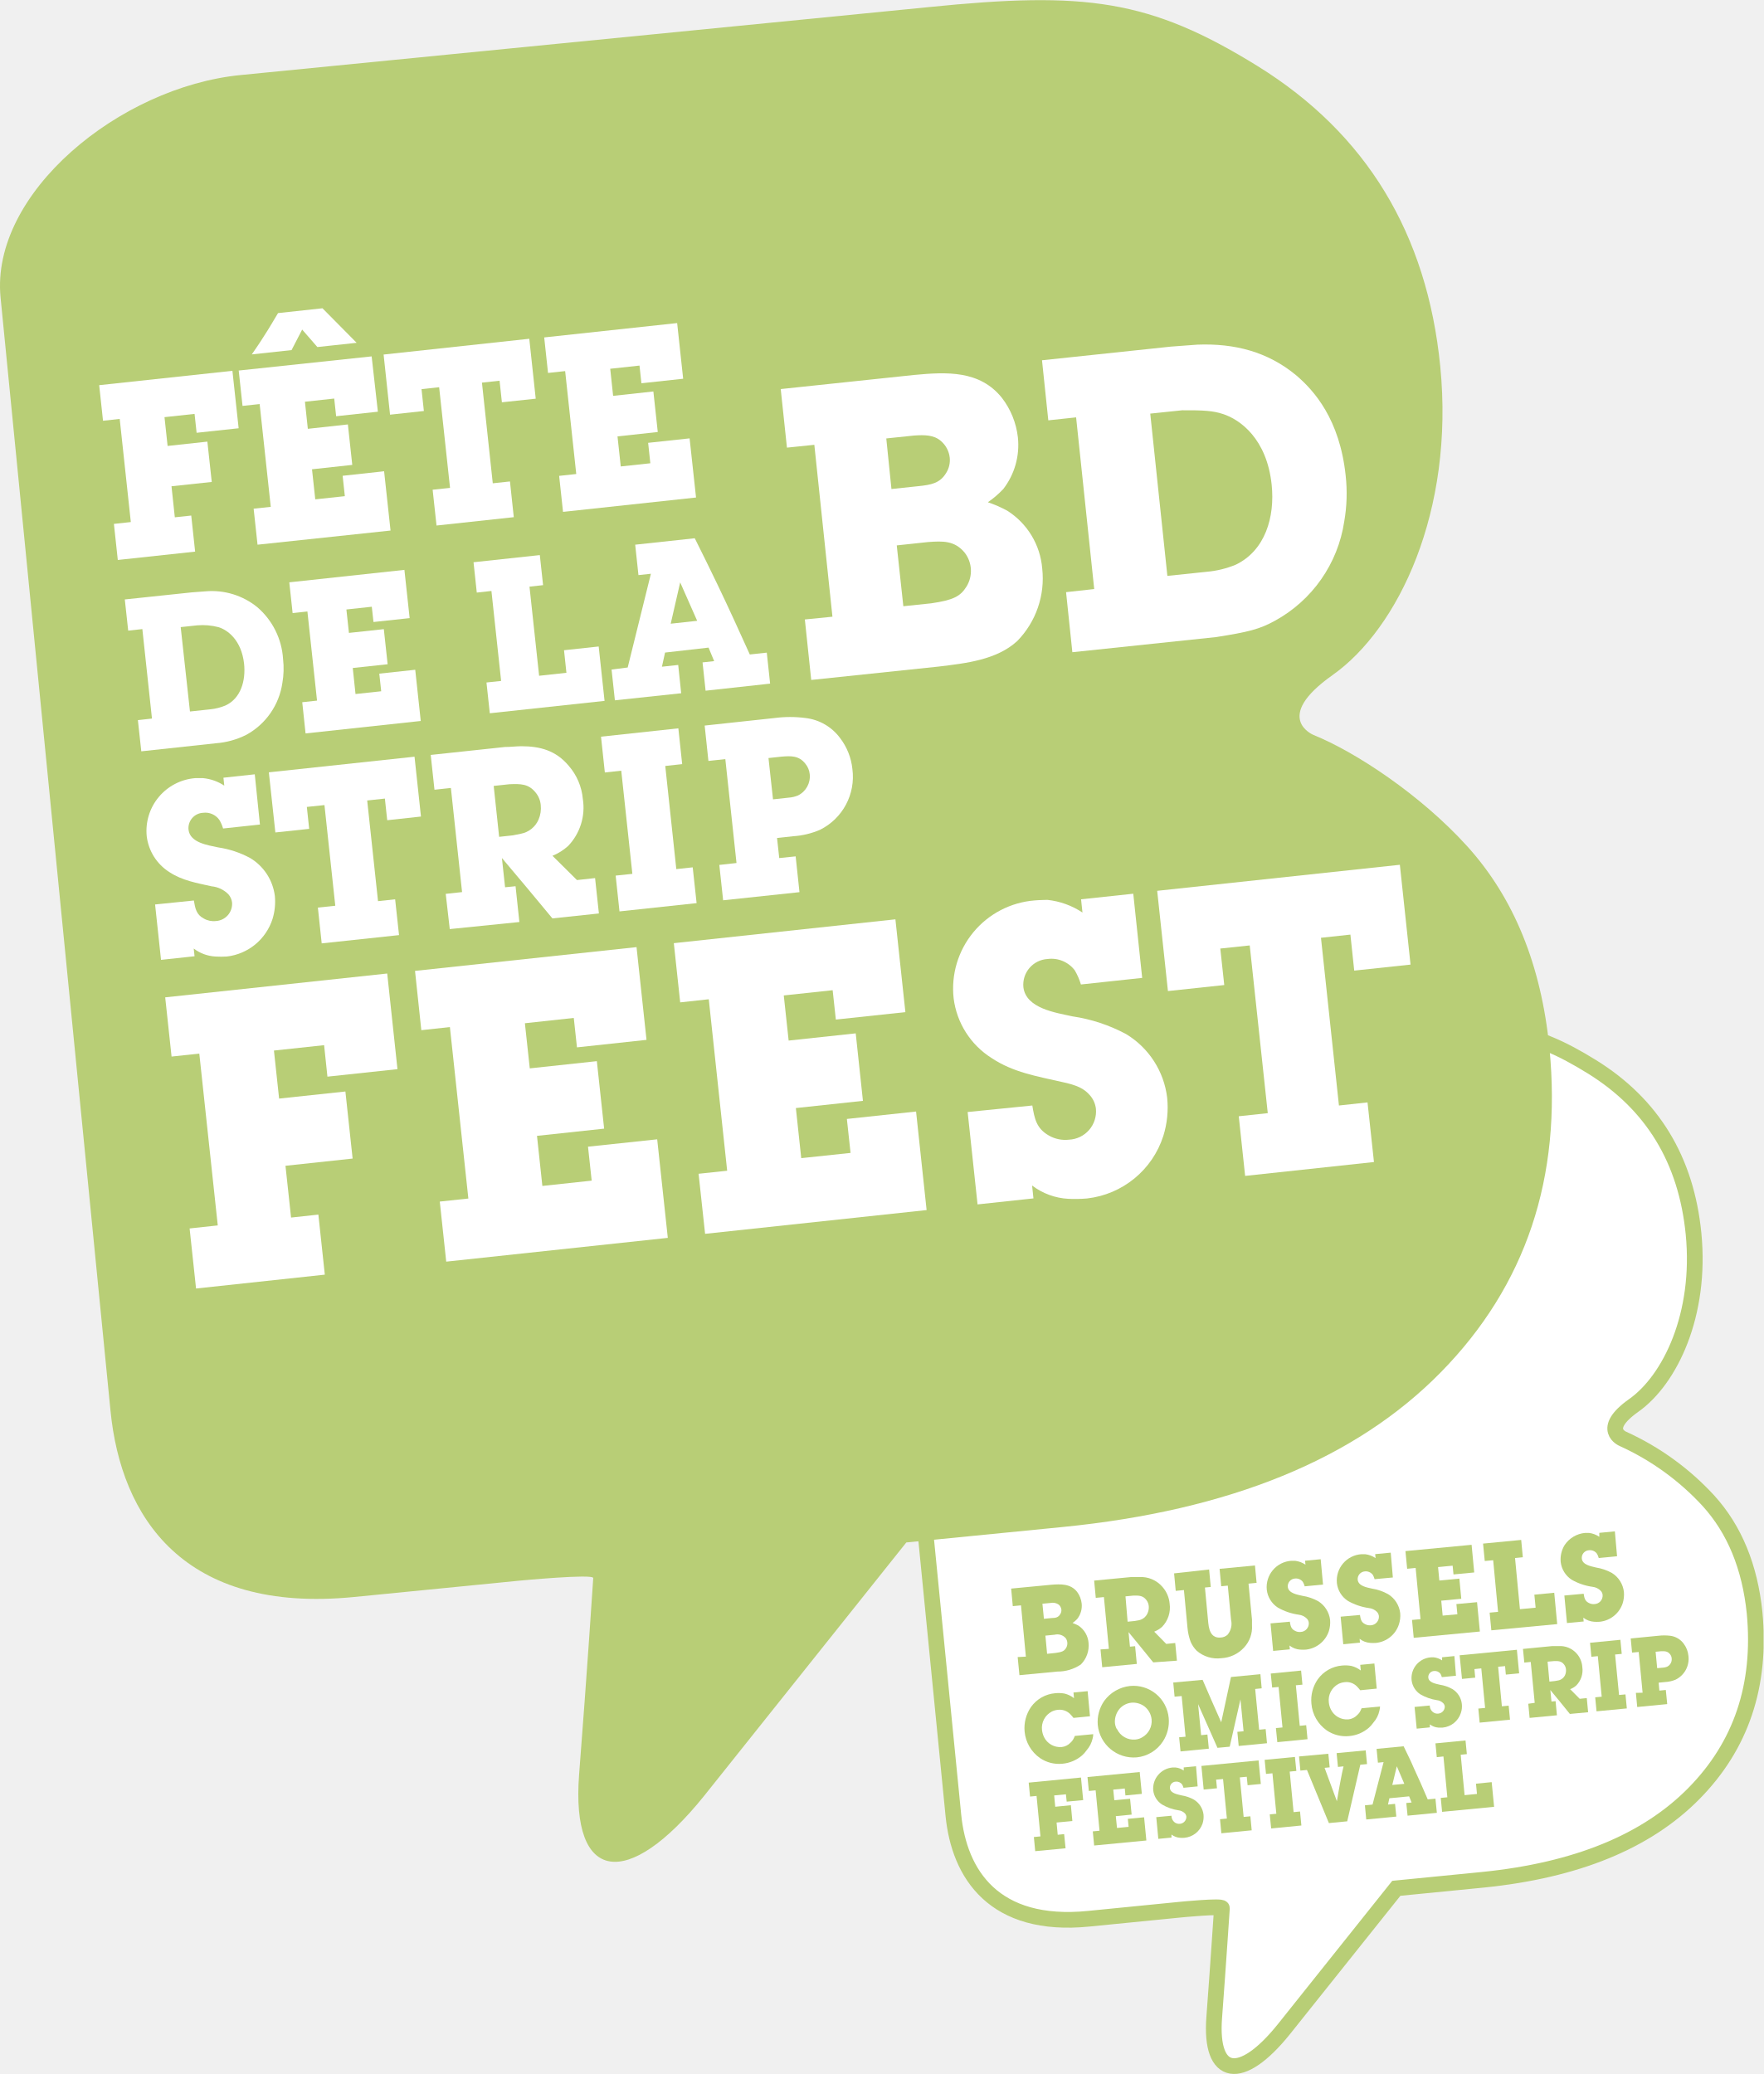
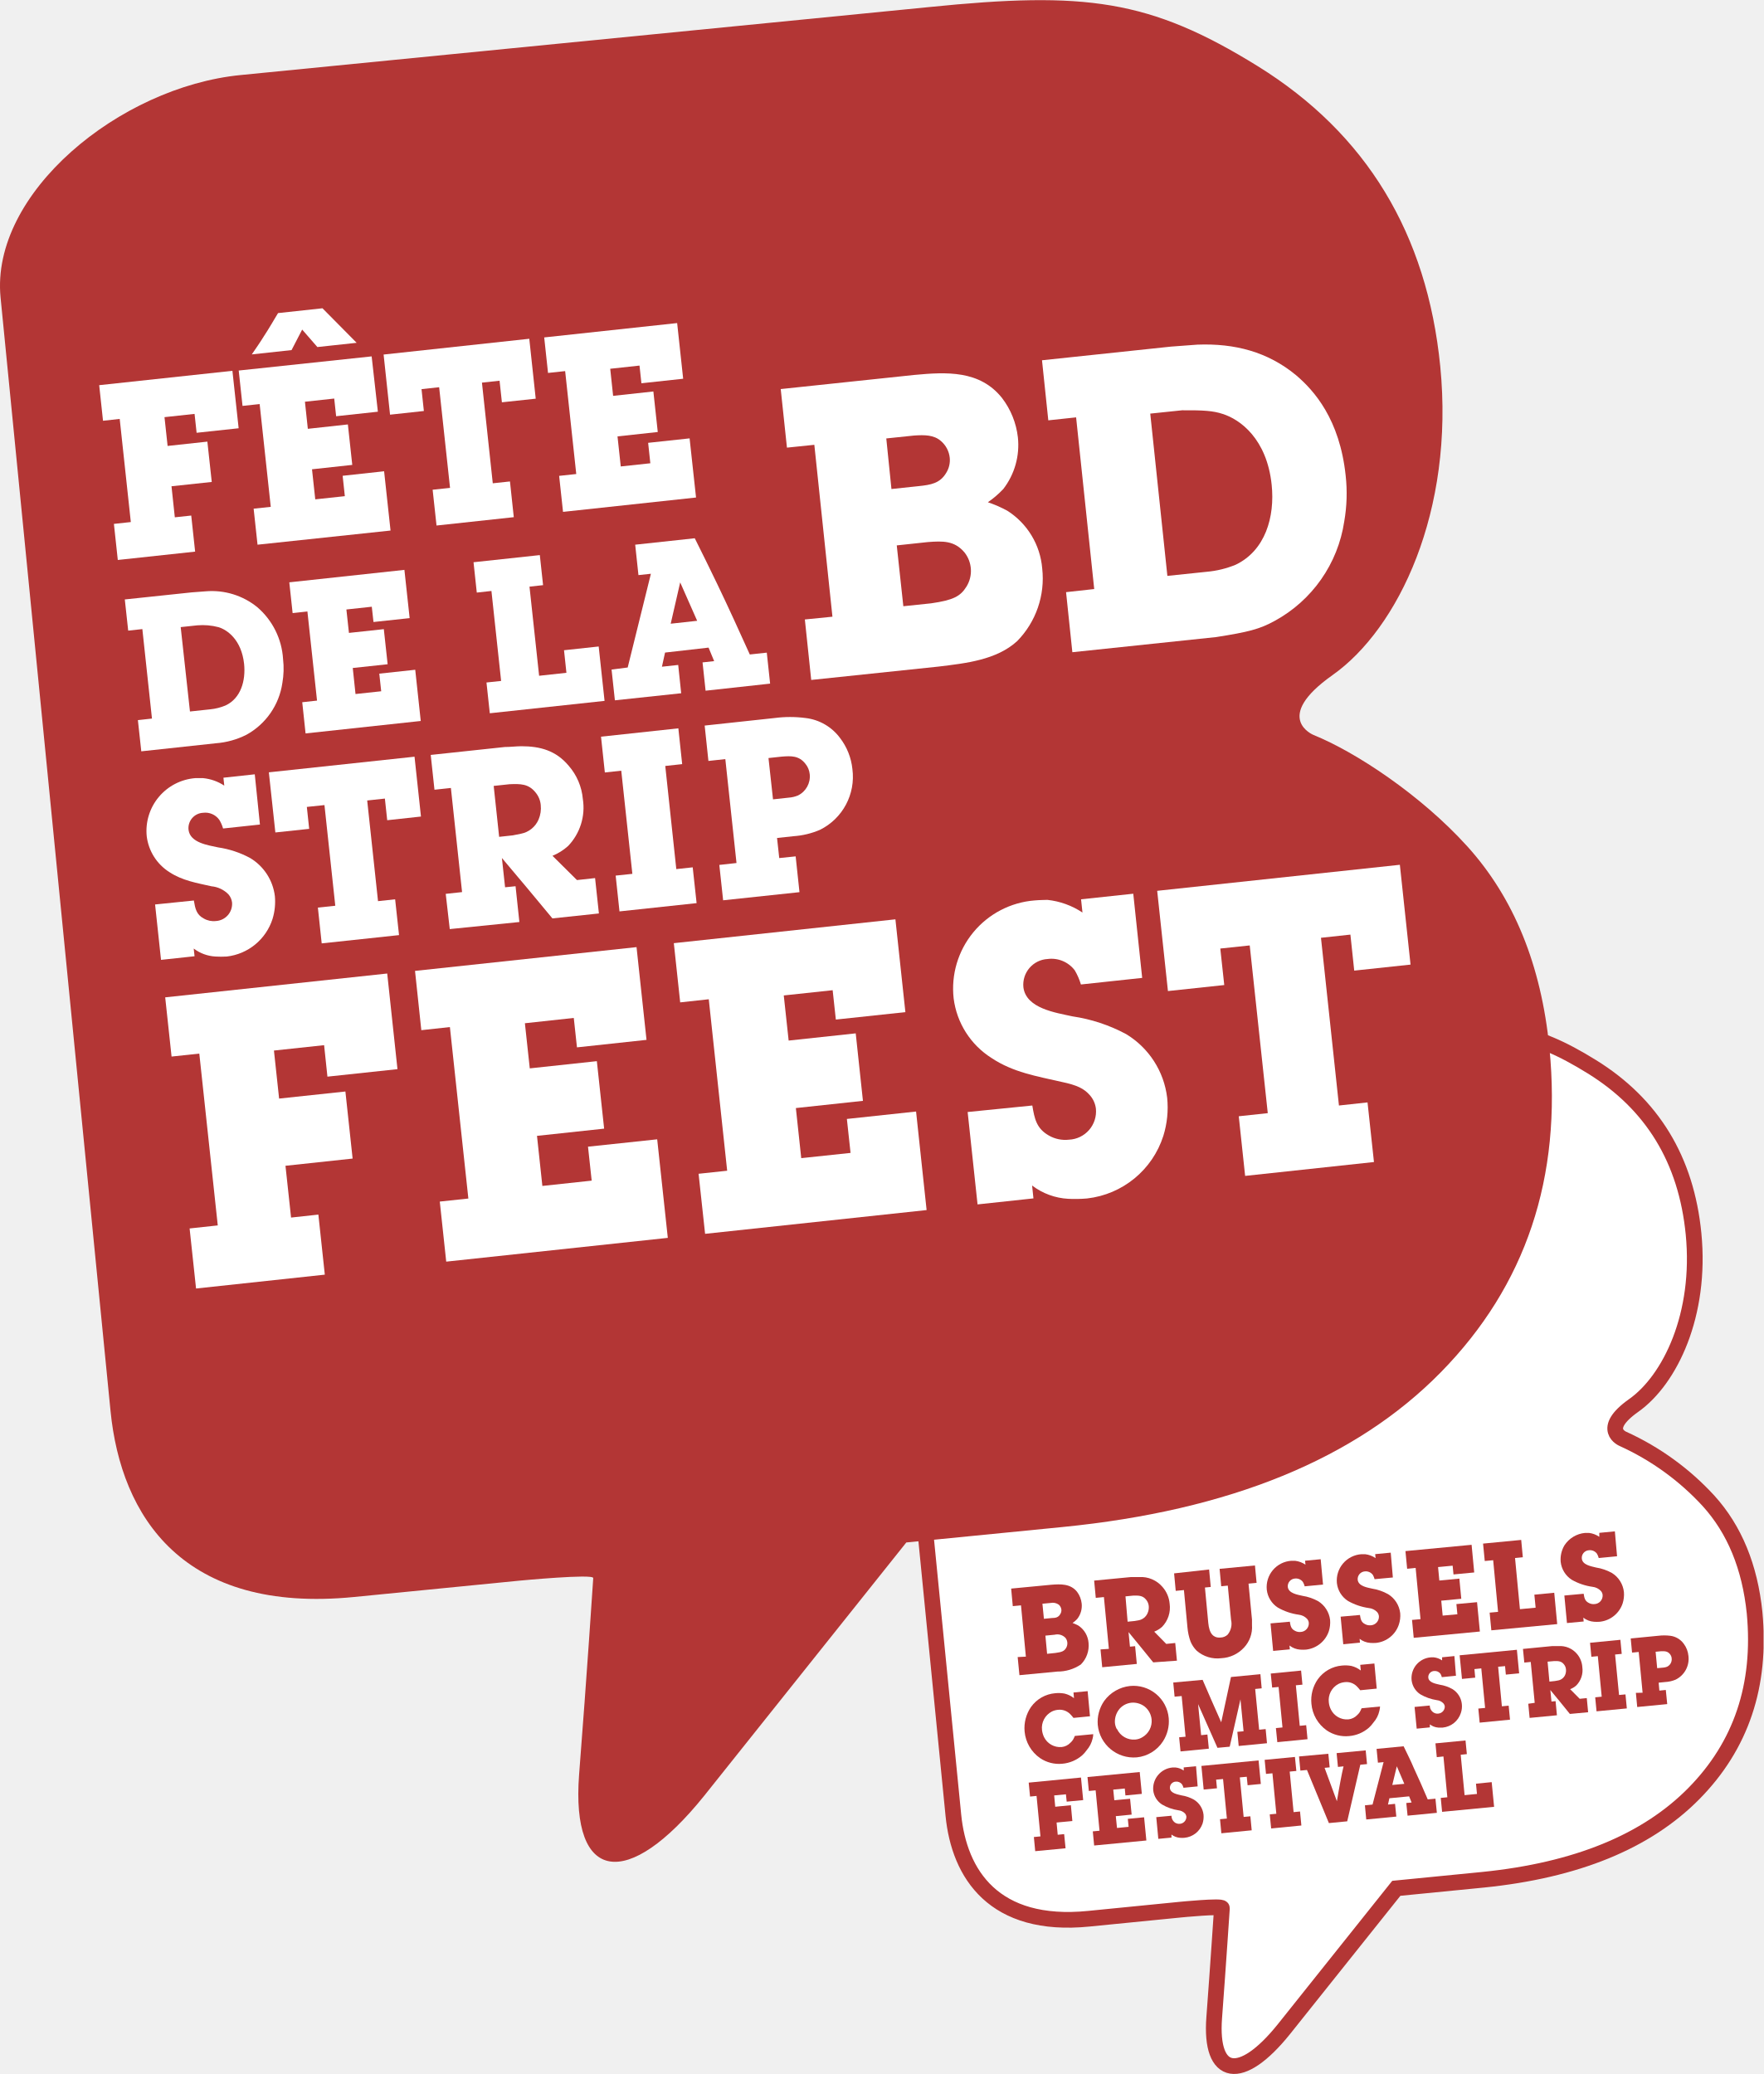
<svg xmlns="http://www.w3.org/2000/svg" viewBox="0 0 249.27 293.19">
  <defs>
-     <style>.cls-1,.cls-4{fill:none;}.cls-2{clip-path:url(#clip-path);}.cls-3{fill:#ffffff;}.cls-4{stroke:#b8ce76;stroke-miterlimit:10;stroke-width:2.22px;}.cls-5{fill:#b8ce76;}</style>
+     <style>.cls-1,.cls-4{fill:none;}.cls-2{clip-path:url(#clip-path);}.cls-3{fill:#ffffff;}.cls-4{stroke:#b33635;stroke-miterlimit:10;stroke-width:2.22px;}.cls-5{fill:#b33635;}</style>
    <clipPath id="clip-path">
      <rect class="cls-1" width="249.27" height="293.19" />
    </clipPath>
  </defs>
  <g id="Calque_2" data-name="Calque 2">
    <g id="Calque_1-2" data-name="Calque 1">
      <g class="cls-2">
        <path class="cls-3" d="M241.49,212.17a37.42,37.42,0,0,0-12.09-8.76s-3.29-1.33,1.5-4.72c5.17-3.65,9.59-12.87,8.47-24.28Q237.83,158.74,225,150.8c-8.53-5.29-13.59-5.9-25.86-4.69L145,151.48c-9.55,1-19.71,9.31-18.9,17.51l8.65,87.6c.82,8.33,5.72,16,19.15,14.65l13-1.29s5.84-.57,5.81-.2-.49,7.48-1.09,15.47c-.64,8.46,3.79,9.19,9.86,1.62l15.88-19.9,12.27-1.21q19.74-2,29.78-12.18T248,228q-1-9.79-6.47-15.87" />
        <path class="cls-4" d="M241.49,212.17a37.42,37.42,0,0,0-12.09-8.76s-3.29-1.33,1.5-4.72c5.17-3.65,9.59-12.87,8.47-24.28Q237.83,158.74,225,150.8c-8.53-5.29-13.59-5.9-25.86-4.69L145,151.48c-9.55,1-19.71,9.31-18.9,17.51l8.65,87.6c.82,8.33,5.72,16,19.15,14.65l13-1.29s5.84-.57,5.81-.2-.49,7.48-1.09,15.47c-.64,8.46,3.79,9.19,9.86,1.62l15.88-19.9,12.27-1.21q19.74-2,29.78-12.18T248,228Q247,218.25,241.49,212.17Z" />
        <path class="cls-5" d="M154.06,242.62l-2.33.23a5.65,5.65,0,0,0-.47-.54,2.09,2.09,0,0,0-1.75-.6,2.41,2.41,0,0,0-.86.25,2.61,2.61,0,0,0-1.37,2.61,3.12,3.12,0,0,0,.29,1,2.54,2.54,0,0,0,2.48,1.4,2,2,0,0,0,1.25-.61,2.1,2.1,0,0,0,.36-.42,3.82,3.82,0,0,0,.26-.54l2.6-.25q0,.31-.09.63a3.78,3.78,0,0,1-.83,1.63,4.47,4.47,0,0,1-.64.73,4.93,4.93,0,0,1-2.81,1.19,4.77,4.77,0,0,1-3.15-.8,5.14,5.14,0,0,1-2.18-3.76,5.27,5.27,0,0,1,.91-3.47,4.68,4.68,0,0,1,3.42-1.94,4.75,4.75,0,0,1,1.31.05,3.48,3.48,0,0,1,1.34.65l-.07-.8,2-.19Z" />
        <path class="cls-5" d="M157.88,244.42a2.59,2.59,0,0,0,2.59,1.49,2.23,2.23,0,0,0,1-.33,2.62,2.62,0,0,0,1.3-2.53,2.66,2.66,0,0,0-1-1.82,2.71,2.71,0,0,0-1.85-.53,2.61,2.61,0,0,0-1.63.81,2.82,2.82,0,0,0-.71,1.94,2.24,2.24,0,0,0,.28,1m-1.79-4a5.2,5.2,0,0,1,3.64-2.11,5,5,0,0,1,5.48,4.54,5.2,5.2,0,0,1-.81,3.28,5,5,0,0,1-3.71,2.27,5.1,5.1,0,0,1-5.51-4.6,5.21,5.21,0,0,1,.91-3.38" />
        <path class="cls-5" d="M167.57,245.51l-.55-5.75-1,.09-.19-2,4.15-.38q1.26,2.93,2.63,6l1.38-6.4,4.16-.4.18,2-.92.09.56,5.76.92-.09.19,2-4,.39-.19-2,.88-.08-.44-4.51-1.52,6.69-1.73.16-2.74-6.18.43,4.39.89-.09.2,2-4,.39-.2-2Z" />
      </g>
      <polygon class="cls-5" points="181.27 244.2 180.72 238.48 179.81 238.56 179.61 236.58 183.9 236.16 184.09 238.15 183.16 238.24 183.71 243.97 184.62 243.88 184.81 245.86 180.54 246.28 180.34 244.29 181.27 244.2" />
      <g class="cls-2">
        <path class="cls-5" d="M194.59,238.71l-2.33.23a5.65,5.65,0,0,0-.47-.54,2.05,2.05,0,0,0-1.74-.6,2.5,2.5,0,0,0-.87.25,2.59,2.59,0,0,0-1.36,2.61,2.87,2.87,0,0,0,.29,1,2.52,2.52,0,0,0,2.47,1.4,2,2,0,0,0,1.25-.61,2.1,2.1,0,0,0,.36-.42,3.82,3.82,0,0,0,.26-.54l2.61-.25c0,.21-.06.42-.1.63a3.67,3.67,0,0,1-.83,1.63,4.47,4.47,0,0,1-.64.73,4.86,4.86,0,0,1-2.81,1.19,4.78,4.78,0,0,1-3.15-.8,5.13,5.13,0,0,1-2.17-3.76,5.18,5.18,0,0,1,.9-3.47,4.69,4.69,0,0,1,3.42-1.94,4.75,4.75,0,0,1,1.31.05,3.51,3.51,0,0,1,1.35.65l-.08-.8,2-.19Z" />
        <path class="cls-5" d="M205.79,236.89l-2,.2a1.63,1.63,0,0,0-.19-.48,1,1,0,0,0-.9-.39.86.86,0,0,0-.82.94c.08.72,1.07.86,1.63,1a5.24,5.24,0,0,1,1.77.61,2.82,2.82,0,0,1,1.34,2.12,2.9,2.9,0,0,1-.14,1.27,3,3,0,0,1-2.56,2.06,6.11,6.11,0,0,1-.62,0,2.24,2.24,0,0,1-1.2-.45l0,.42-1.86.18-.3-3.07,2.15-.2a1.17,1.17,0,0,0,.55,1,1,1,0,0,0,.67.14,1,1,0,0,0,.9-1,.81.81,0,0,0-.2-.45,1.47,1.47,0,0,0-.93-.45,6.7,6.7,0,0,1-2.32-.82,2.76,2.76,0,0,1-1.24-2,2.94,2.94,0,0,1,2.72-3.23h.43a2.56,2.56,0,0,1,1.16.43l0-.44,1.74-.17Z" />
      </g>
      <polygon class="cls-5" points="214.4 233.22 214.72 236.55 212.84 236.73 212.73 235.53 211.75 235.62 212.28 241.21 213.24 241.12 213.43 243.1 209.14 243.52 208.95 241.53 209.91 241.44 209.37 235.85 208.4 235.95 208.51 237.16 206.64 237.34 206.31 234 214.4 233.22" />
      <g class="cls-2">
        <path class="cls-5" d="M219,237.72l.76-.08.45-.08a1.35,1.35,0,0,0,1-.76,1.62,1.62,0,0,0,.13-.81,1.29,1.29,0,0,0-.28-.7c-.38-.49-.84-.49-1.43-.47l-.89.08Zm-2.08,3-.56-5.78-.91.09-.19-1.93,4.11-.4c.31,0,.61,0,.92,0a3.12,3.12,0,0,1,2.61,1.11,3.19,3.19,0,0,1,.75,1.85,3.08,3.08,0,0,1-.85,2.6,2.79,2.79,0,0,1-.87.53l1.35,1.36,1-.1.19,2-2.58.24c-.93-1.15-1.84-2.28-2.76-3.38l.16,1.63.58-.06.19,2-3.86.37-.19-2Z" />
      </g>
      <polygon class="cls-5" points="226.39 239.85 225.84 234.12 224.93 234.21 224.74 232.23 229.03 231.81 229.22 233.8 228.28 233.89 228.84 239.61 229.75 239.53 229.94 241.51 225.66 241.92 225.47 239.94 226.39 239.85" />
      <g class="cls-2">
        <path class="cls-5" d="M234.23,235.82l.87-.08a1.9,1.9,0,0,0,.52-.12,1.16,1.16,0,0,0,.66-1.18,1.05,1.05,0,0,0-.23-.59c-.35-.45-.77-.44-1.31-.42l-.73.07Zm-2.06,3.47-.55-5.76-.94.09-.19-2,3.89-.38a6.91,6.91,0,0,1,1.7,0,2.79,2.79,0,0,1,1.9,1.12,3.38,3.38,0,0,1,.67,1.74,3.28,3.28,0,0,1-1.83,3.35,4.42,4.42,0,0,1-1.47.33l-.91.09.1,1.12.91-.09.2,2-4.24.41-.19-2Z" />
      </g>
      <polygon class="cls-5" points="147.06 259.6 146.51 253.88 145.59 253.97 145.4 252 152.79 251.28 153.1 254.47 150.77 254.69 150.66 253.65 149 253.81 149.15 255.41 151.36 255.19 151.57 257.43 149.34 257.64 149.5 259.37 150.41 259.28 150.61 261.28 146.32 261.69 146.13 259.69 147.06 259.6" />
      <polygon class="cls-5" points="161.39 253.59 159.07 253.81 158.98 252.83 157.35 252.99 157.5 254.49 159.73 254.28 159.95 256.52 157.71 256.74 157.88 258.41 159.52 258.25 159.41 257.12 161.71 256.9 162.03 260.18 154.65 260.89 154.46 258.89 155.41 258.8 154.86 253.09 153.9 253.18 153.71 251.21 161.09 250.5 161.39 253.59" />
      <g class="cls-2">
        <path class="cls-5" d="M169.28,252.53l-2,.2a2.13,2.13,0,0,0-.2-.48,1,1,0,0,0-.9-.39.86.86,0,0,0-.82.94c.09.72,1.08.86,1.63,1a5.24,5.24,0,0,1,1.77.61,2.85,2.85,0,0,1,1.35,2.12,3.25,3.25,0,0,1-.14,1.27,3,3,0,0,1-2.56,2,3.81,3.81,0,0,1-.63,0,2.26,2.26,0,0,1-1.2-.46l0,.43-1.86.18-.29-3.07,2.15-.2a1.18,1.18,0,0,0,.54,1,1.12,1.12,0,0,0,.67.14,1,1,0,0,0,.9-1,.86.86,0,0,0-.19-.45,1.52,1.52,0,0,0-.94-.46,6.38,6.38,0,0,1-2.32-.82,2.74,2.74,0,0,1-1.24-2,3,3,0,0,1,2.73-3.23,3.47,3.47,0,0,1,.43,0,2.41,2.41,0,0,1,1.15.43l0-.44,1.74-.17Z" />
      </g>
      <polygon class="cls-5" points="177.89 248.86 178.21 252.19 176.34 252.37 176.22 251.17 175.24 251.26 175.78 256.85 176.73 256.76 176.92 258.74 172.63 259.16 172.44 257.17 173.41 257.08 172.87 251.49 171.89 251.58 172.01 252.8 170.13 252.98 169.81 249.64 177.89 248.86" />
      <polygon class="cls-5" points="180.4 256.4 179.85 250.68 178.94 250.77 178.75 248.78 183.03 248.37 183.23 250.35 182.29 250.44 182.84 256.17 183.75 256.08 183.94 258.06 179.67 258.48 179.47 256.49 180.4 256.4" />
      <g class="cls-2">
        <path class="cls-5" d="M187.75,247.92l.19,1.92-.72.07,1.74,4.72c.17-1,.34-2,.52-2.93.13-.7.27-1.37.42-2l-.79.08-.19-1.95,4.11-.39.19,1.94-.95.09-1.85,8-2.59.25-3.1-7.51-.93.09-.19-2Z" />
        <path class="cls-5" d="M196.79,252.33l1.7-.16-1.06-2.48ZM194,255.1l1.56-6-.8.08-.19-1.95,3.82-.37c.47,1,1,2,1.41,3,.7,1.51,1.36,3,2,4.51l1.09-.1.2,2-4.14.4-.18-1.79.75-.07-.35-.87-2.79.27-.2.89,1-.1.18,1.8-4.25.41-.19-2Z" />
      </g>
      <polygon class="cls-5" points="204.57 254.07 204.02 248.3 203.08 248.4 202.89 246.45 207.14 246.04 207.33 247.97 206.46 248.06 207.01 253.77 208.76 253.6 208.62 252.15 210.84 251.93 211.18 255.42 203.83 256.13 203.64 254.16 204.57 254.07" />
      <g class="cls-2">
        <path class="cls-5" d="M148,233.79l1.17-.12c.94-.12,1.24-.27,1.5-.68a1.27,1.27,0,0,0-.06-1.44,1.58,1.58,0,0,0-1.54-.46l-1.31.13Zm-.45-4.95,1.15-.11c.51,0,.91-.1,1.16-.55a1,1,0,0,0,.16-.63,1.11,1.11,0,0,0-.37-.71,1.47,1.47,0,0,0-1.14-.24l-1.17.11ZM145,234.19l-.69-7.25-1.16.11-.23-2.48,5.64-.54c1.35-.11,2.75-.17,3.68,1a3.39,3.39,0,0,1,.65,1.67,3,3,0,0,1-.64,2.17,3.48,3.48,0,0,1-.65.56,7.38,7.38,0,0,1,.81.36,3.23,3.23,0,0,1,1.45,2.46,3.79,3.79,0,0,1-1.09,3.05,5.89,5.89,0,0,1-3.32,1l-5.36.51-.25-2.56Z" />
        <path class="cls-5" d="M159.38,229.25l1-.1.57-.1a1.72,1.72,0,0,0,1.25-1,2,2,0,0,0,.17-1,1.63,1.63,0,0,0-.35-.88c-.48-.63-1.06-.62-1.82-.61l-1.12.11Zm-2.65,3.84-.7-7.32-1.15.11-.23-2.44,5.21-.5c.38,0,.77,0,1.16,0a4,4,0,0,1,3.3,1.41,4.1,4.1,0,0,1,1,2.35,3.91,3.91,0,0,1-1.08,3.29,3.78,3.78,0,0,1-1.1.67l1.7,1.73,1.27-.13.24,2.5L163,235c-1.18-1.45-2.34-2.89-3.49-4.28l.2,2.06.73-.07.24,2.51-4.89.47-.24-2.52Z" />
        <path class="cls-5" d="M170.9,221.87l.23,2.47-.82.08.47,5a4.29,4.29,0,0,0,.07.5c.25,1.39,1,1.63,1.66,1.57a1.53,1.53,0,0,0,1-.4,2.42,2.42,0,0,0,.49-2.11l-.46-4.83-.93.09-.23-2.46,5-.48.23,2.46-1.14.11.49,5.09c0,.26,0,.52,0,.77a4.2,4.2,0,0,1-1.14,3.19,4.66,4.66,0,0,1-3.19,1.49,4.45,4.45,0,0,1-3.49-1.06,4,4,0,0,1-.86-1.28,7.73,7.73,0,0,1-.44-2l-.5-5.29-1.16.11-.23-2.47Z" />
        <path class="cls-5" d="M187,224l-2.59.25a2.57,2.57,0,0,0-.25-.61,1.22,1.22,0,0,0-1.14-.49,1.09,1.09,0,0,0-1,1.19c.11.9,1.36,1.09,2.06,1.25a6.82,6.82,0,0,1,2.25.77A3.63,3.63,0,0,1,188,229a4.16,4.16,0,0,1-.18,1.6,3.85,3.85,0,0,1-3.25,2.6,6,6,0,0,1-.79,0,2.77,2.77,0,0,1-1.52-.58l.05.54-2.36.22-.37-3.89,2.73-.24c.09.55.16,1,.69,1.27a1.37,1.37,0,0,0,.84.18,1.21,1.21,0,0,0,1.15-1.29,1,1,0,0,0-.25-.57,1.91,1.91,0,0,0-1.18-.58,8.2,8.2,0,0,1-2.94-1,3.47,3.47,0,0,1-1.57-2.53,3.73,3.73,0,0,1,3.46-4.09c.21,0,.53,0,.54,0a3.3,3.3,0,0,1,1.47.55l-.06-.56,2.21-.21Z" />
        <path class="cls-5" d="M196.87,223l-2.58.24a2.57,2.57,0,0,0-.25-.61,1.24,1.24,0,0,0-1.14-.49,1.09,1.09,0,0,0-1,1.19c.11.91,1.36,1.09,2.06,1.25a6.79,6.79,0,0,1,2.24.78,3.63,3.63,0,0,1,1.71,2.69,4,4,0,0,1-.19,1.6,3.81,3.81,0,0,1-3.24,2.6,6,6,0,0,1-.79,0,2.77,2.77,0,0,1-1.52-.58l.05.54-2.36.23-.37-3.9,2.73-.24c.09.55.16,1,.68,1.27a1.41,1.41,0,0,0,.85.19,1.22,1.22,0,0,0,1.15-1.29,1.1,1.1,0,0,0-.25-.58,1.86,1.86,0,0,0-1.19-.57,8.44,8.44,0,0,1-2.93-1,3.45,3.45,0,0,1-1.57-2.53,3.73,3.73,0,0,1,3.46-4.08c.21,0,.53,0,.54,0a3.3,3.3,0,0,1,1.47.55l-.06-.56,2.2-.21Z" />
      </g>
      <polygon class="cls-5" points="208.37 222.29 205.44 222.57 205.32 221.33 203.26 221.53 203.44 223.43 206.27 223.16 206.54 226.01 203.71 226.28 203.91 228.39 205.99 228.2 205.85 226.76 208.77 226.49 209.17 230.64 199.82 231.53 199.58 229 200.78 228.89 200.09 221.65 198.89 221.77 198.65 219.27 208 218.38 208.37 222.29" />
      <polygon class="cls-5" points="211.74 227.86 211.05 220.56 209.86 220.67 209.62 218.21 215.01 217.69 215.24 220.14 214.14 220.25 214.83 227.48 217.05 227.27 216.87 225.43 219.68 225.16 220.1 229.59 210.79 230.47 210.55 227.97 211.74 227.86" />
      <g class="cls-2">
        <path class="cls-5" d="M228.56,220l-2.59.25a2.57,2.57,0,0,0-.25-.61,1.22,1.22,0,0,0-1.14-.49,1.07,1.07,0,0,0-1,1.19c.1.9,1.35,1.08,2,1.25a6.82,6.82,0,0,1,2.25.77,3.63,3.63,0,0,1,1.7,2.7,4.16,4.16,0,0,1-.18,1.6,3.83,3.83,0,0,1-3.25,2.6,6,6,0,0,1-.79,0,2.77,2.77,0,0,1-1.52-.58l.05.54-2.36.22-.37-3.89,2.73-.25c.09.56.16,1,.69,1.28a1.38,1.38,0,0,0,.84.18,1.2,1.2,0,0,0,1.15-1.29,1,1,0,0,0-.25-.57,1.91,1.91,0,0,0-1.18-.58,8.2,8.2,0,0,1-2.94-1,3.47,3.47,0,0,1-1.56-2.53,3.94,3.94,0,0,1,.53-2.33,3.9,3.9,0,0,1,2.92-1.76c.21,0,.53,0,.55,0a3.26,3.26,0,0,1,1.46.55l0-.56,2.2-.21Z" />
        <path class="cls-5" d="M207.38,119.63c-6.59-7.28-15.81-13.34-21.72-15.73,0,0-5.91-2.4,2.69-8.47,9.3-6.57,17.24-23.14,15.22-43.64Q200.78,23.64,177.8,9.37C162.47-.13,153.37-1.23,131.32,1L34,10.61C16.88,12.3-1.37,27.33.08,42.06L15.62,199.44c1.48,15,10.27,28.7,34.41,26.32l23.38-2.31s10.48-1,10.44-.37-.88,13.45-2,27.81c-1.15,15.19,6.82,16.5,17.73,2.91l28.52-35.75,22.05-2.18q35.46-3.5,53.5-21.88T219,148.15q-1.74-17.6-11.62-28.52" />
      </g>
      <polygon class="cls-3" points="30.78 173.23 28.17 148.94 24.25 149.36 23.35 140.99 54.73 137.62 56.18 151.14 46.28 152.2 45.81 147.75 38.72 148.51 39.45 155.3 48.82 154.3 49.84 163.78 40.35 164.8 41.14 172.12 45 171.7 45.91 180.19 27.71 182.15 26.8 173.66 30.78 173.23" />
      <polygon class="cls-3" points="91.38 147 81.55 148.06 81.1 143.9 74.19 144.65 74.88 151.03 84.36 150.01 85.39 159.55 75.9 160.57 76.66 167.65 83.63 166.9 83.11 162.1 92.89 161.06 94.39 174.99 63.07 178.35 62.16 169.86 66.2 169.43 63.59 145.19 59.55 145.63 58.66 137.25 89.97 133.89 91.38 147" />
      <polygon class="cls-3" points="127.97 143.08 118.14 144.13 117.69 139.98 110.78 140.72 111.47 147.1 120.95 146.08 121.97 155.62 112.49 156.64 113.25 163.72 120.22 162.98 119.7 158.18 129.48 157.13 130.97 171.06 99.66 174.42 98.74 165.93 102.78 165.5 100.18 141.26 96.14 141.7 95.24 133.33 126.56 129.96 127.97 143.08" />
      <g class="cls-2">
        <path class="cls-3" d="M161.44,138.24l-8.66.93a9,9,0,0,0-.87-2,4.14,4.14,0,0,0-3.85-1.6,3.64,3.64,0,0,0-3.41,4c.38,3,4.59,3.59,6.95,4.11a23.22,23.22,0,0,1,7.56,2.5,12.19,12.19,0,0,1,5.81,9,13.47,13.47,0,0,1-.54,5.39,12.83,12.83,0,0,1-10.78,8.85,19.61,19.61,0,0,1-2.66.05,9.25,9.25,0,0,1-5.11-1.88l.19,1.82-7.9.85-1.4-13.06,9.14-.92c.31,1.86.58,3.25,2.35,4.25a4.64,4.64,0,0,0,2.84.58,4,4,0,0,0,3.8-4.37,3.49,3.49,0,0,0-.86-1.92c-.81-.92-1.75-1.41-4-1.88-3.52-.81-6.84-1.34-9.9-3.38a11.69,11.69,0,0,1-5.35-8.43,12.5,12.5,0,0,1,11.43-13.84c.7-.07,1.77-.07,1.83-.08A11.09,11.09,0,0,1,153,129l-.2-1.87,7.38-.79Z" />
      </g>
      <polygon class="cls-3" points="197.86 122.25 199.37 136.36 191.41 137.21 190.87 132.12 186.71 132.57 189.25 156.28 193.29 155.84 194.2 164.27 175.99 166.23 175.09 157.8 179.19 157.36 176.64 133.65 172.48 134.09 173.04 139.25 165.08 140.1 163.56 125.93 197.86 122.25" />
      <g class="cls-2">
        <path class="cls-3" d="M36.74,116.56l-5.21.56A4.85,4.85,0,0,0,31,115.9a2.43,2.43,0,0,0-2.3-1,2.17,2.17,0,0,0-2.05,2.42c.23,1.82,2.75,2.16,4.17,2.47a13.74,13.74,0,0,1,4.53,1.5,7.3,7.3,0,0,1,3.5,5.38,8.34,8.34,0,0,1-.33,3.24,7.71,7.71,0,0,1-6.47,5.31,13.83,13.83,0,0,1-1.6,0,5.58,5.58,0,0,1-3.07-1.13l.12,1.09-4.74.51-.84-7.83,5.48-.56c.19,1.12.35,2,1.41,2.55a2.77,2.77,0,0,0,1.71.35,2.43,2.43,0,0,0,2.28-2.62,2.11,2.11,0,0,0-.52-1.16,3.85,3.85,0,0,0-2.39-1.13c-2.12-.48-4.11-.8-5.94-2a7,7,0,0,1-3.21-5.06A7.49,7.49,0,0,1,27.6,110c.43,0,1.07,0,1.1,0a6.61,6.61,0,0,1,3,1.06l-.12-1.12,4.43-.48Z" />
      </g>
      <polygon class="cls-3" points="58.59 106.97 59.5 115.43 54.73 115.95 54.4 112.89 51.9 113.16 53.43 127.39 55.85 127.13 56.4 132.19 45.47 133.36 44.93 128.3 47.39 128.04 45.86 113.81 43.37 114.07 43.7 117.17 38.92 117.68 38 109.18 58.59 106.97" />
      <g class="cls-2">
        <path class="cls-3" d="M70.55,118.3l1.93-.21,1.15-.23a3.4,3.4,0,0,0,2.49-2,4.08,4.08,0,0,0,.31-2.06,3.2,3.2,0,0,0-.73-1.77c-1-1.25-2.15-1.23-3.68-1.17l-2.24.24Zm-5.24,7.81-1.58-14.72-2.32.25-.53-4.92,10.47-1.12c.78,0,1.55-.1,2.33-.11,2.67,0,4.9.61,6.7,2.76a8.25,8.25,0,0,1,2,4.7,7.83,7.83,0,0,1-2.09,6.65,7.6,7.6,0,0,1-2.2,1.38l3.46,3.43,2.56-.28.54,5-6.57.7c-2.41-2.9-4.78-5.77-7.14-8.54l.45,4.14,1.48-.15.54,5.06-9.84,1L63,126.36Z" />
      </g>
      <polygon class="cls-3" points="89.38 123.53 87.81 108.95 85.49 109.2 84.95 104.14 95.88 102.96 96.42 108.02 94.03 108.28 95.59 122.86 97.91 122.61 98.46 127.67 87.56 128.84 87.02 123.78 89.38 123.53" />
      <g class="cls-2">
        <path class="cls-3" d="M109.26,113l2.21-.24a4.25,4.25,0,0,0,1.32-.31,3,3,0,0,0,1.66-3,2.74,2.74,0,0,0-.62-1.49c-.91-1.15-2-1.11-3.35-1l-1.86.2ZM104.1,122l-1.58-14.69-2.39.26-.53-5,9.91-1.07a16.81,16.81,0,0,1,4.33,0,7.09,7.09,0,0,1,4.89,2.82,8.67,8.67,0,0,1,1.75,4.39,8.36,8.36,0,0,1-4.59,8.6,11.38,11.38,0,0,1-3.74.9l-2.32.25.31,2.84,2.32-.24.54,5.06-10.79,1.15-.54-5Z" />
        <path class="cls-3" d="M26.85,100.58l2.89-.31a7.43,7.43,0,0,0,2.13-.54c2.17-1,2.88-3.51,2.63-5.89-.37-3.37-2.34-4.79-3.61-5.18a8.84,8.84,0,0,0-3-.26l-2.35.25Zm-5.37,1L20.12,88.93l-2,.22-.48-4.41,9.46-1,2-.15a10.18,10.18,0,0,1,7.25,2.23,10.51,10.51,0,0,1,3.66,7.36,11.67,11.67,0,0,1-.1,3.37,10,10,0,0,1-5.08,7.32,11.46,11.46,0,0,1-4.31,1.2l-10.55,1.14-.48-4.41Z" />
      </g>
      <polygon class="cls-3" points="57.9 87.38 52.79 87.93 52.55 85.77 48.96 86.16 49.32 89.47 54.25 88.94 54.79 93.9 49.86 94.43 50.25 98.11 53.88 97.72 53.61 95.23 58.69 94.68 59.47 101.92 43.19 103.68 42.72 99.27 44.81 99.04 43.45 86.44 41.36 86.67 40.89 82.32 57.16 80.56 57.9 87.38" />
      <polygon class="cls-3" points="70.83 96.26 69.46 83.54 67.39 83.77 66.93 79.48 76.3 78.47 76.76 82.72 74.84 82.93 76.2 95.53 80.06 95.11 79.72 91.92 84.62 91.39 85.45 99.08 69.23 100.83 68.76 96.48 70.83 96.26" />
      <g class="cls-2">
        <path class="cls-3" d="M94.8,88.17l3.74-.41-2.4-5.43Zm-6.08,6.19L92,81.11l-1.76.19L89.78,77l8.42-.91c1.07,2.16,2.17,4.35,3.2,6.52,1.59,3.31,3.08,6.59,4.58,9.91l2.4-.26.47,4.38-9.12,1-.43-4,1.64-.18-.79-1.91L94,92.25l-.44,2L95.86,94l.42,4-9.37,1-.47-4.35Z" />
      </g>
      <polygon class="cls-3" points="18.49 73.8 16.92 59.22 14.56 59.48 14.02 54.45 32.85 52.42 33.73 60.54 27.79 61.18 27.5 58.51 23.25 58.97 23.69 63.04 29.31 62.43 29.93 68.13 24.24 68.74 24.71 73.13 27.03 72.88 27.58 77.98 16.65 79.16 16.1 74.06 18.49 73.8" />
      <g class="cls-2">
        <path class="cls-3" d="M50.41,48.46l-5.55.6-2.15-2.47-1.5,2.9-5.62.61c.58-.85,1.17-1.69,1.71-2.57.71-1.07,1.33-2.17,2-3.27l6.28-.68Zm3,9.74-5.9.64-.27-2.5-4.14.45.41,3.83L49.17,60l.62,5.72-5.69.62.46,4.25,4.18-.45-.31-2.88,5.86-.64L55.2,75,36.4,77l-.55-5.09,2.42-.26L36.7,57.12l-2.42.26-.54-5,18.79-2Z" />
      </g>
      <polygon class="cls-3" points="74.81 47.89 75.72 56.36 70.94 56.87 70.61 53.82 68.12 54.09 69.65 68.32 72.08 68.06 72.62 73.11 61.7 74.29 61.15 69.23 63.61 68.97 62.07 54.74 59.58 55.01 59.91 58.1 55.13 58.62 54.22 50.12 74.81 47.89" />
      <polygon class="cls-3" points="96.56 53.54 90.66 54.18 90.39 51.68 86.25 52.13 86.66 55.96 92.35 55.34 92.97 61.07 87.28 61.69 87.74 65.94 91.92 65.49 91.61 62.6 97.47 61.97 98.38 70.33 79.58 72.36 79.03 67.27 81.45 67.01 79.88 52.46 77.46 52.72 76.92 47.7 95.71 45.67 96.56 53.54" />
      <g class="cls-2">
        <path class="cls-3" d="M127.68,85.7l3.92-.41c3.15-.45,4.16-1,5-2.36a4.21,4.21,0,0,0-.27-4.83c-1.42-1.69-3.07-1.63-5.19-1.47l-4.39.47ZM126,69.13l3.86-.41c1.7-.18,3-.38,3.89-1.89a3.4,3.4,0,0,0,.49-2.12A3.6,3.6,0,0,0,133,62.35c-1-.89-2.34-.88-3.81-.78l-3.92.41Zm-8.34,18.05-2.56-24.3-3.87.4L110.35,55l18.91-2c4.52-.42,9.22-.68,12.36,3.25a11.22,11.22,0,0,1,2.25,5.57,10.17,10.17,0,0,1-2.07,7.32A13.73,13.73,0,0,1,139.63,71a17.6,17.6,0,0,1,2.73,1.19,10.7,10.7,0,0,1,4.95,8.18,12.65,12.65,0,0,1-3.54,10.26c-2.92,2.67-7.25,3.13-11.11,3.6l-18,1.89-.9-8.55Z" />
        <path class="cls-3" d="M165,81.41l5.56-.58a13.93,13.93,0,0,0,4.1-1c4.17-2,5.56-6.74,5.08-11.31-.68-6.5-4.47-9.23-6.91-10-1.35-.45-2.72-.54-5.74-.52l-4.51.47Zm-10.34,1.86L152.1,59l-3.93.42-.89-8.49L165.49,49c1.23-.07,2.52-.21,3.76-.28,5.25-.2,9.93,1,13.95,4.33,2.54,2.16,6.16,6.22,7,14.18a23,23,0,0,1-.2,6.48,19.25,19.25,0,0,1-9.83,14.06c-2.12,1.17-3.74,1.58-8.28,2.29l-20.32,2.14-.89-8.49Z" />
      </g>
    </g>
  </g>
</svg>
